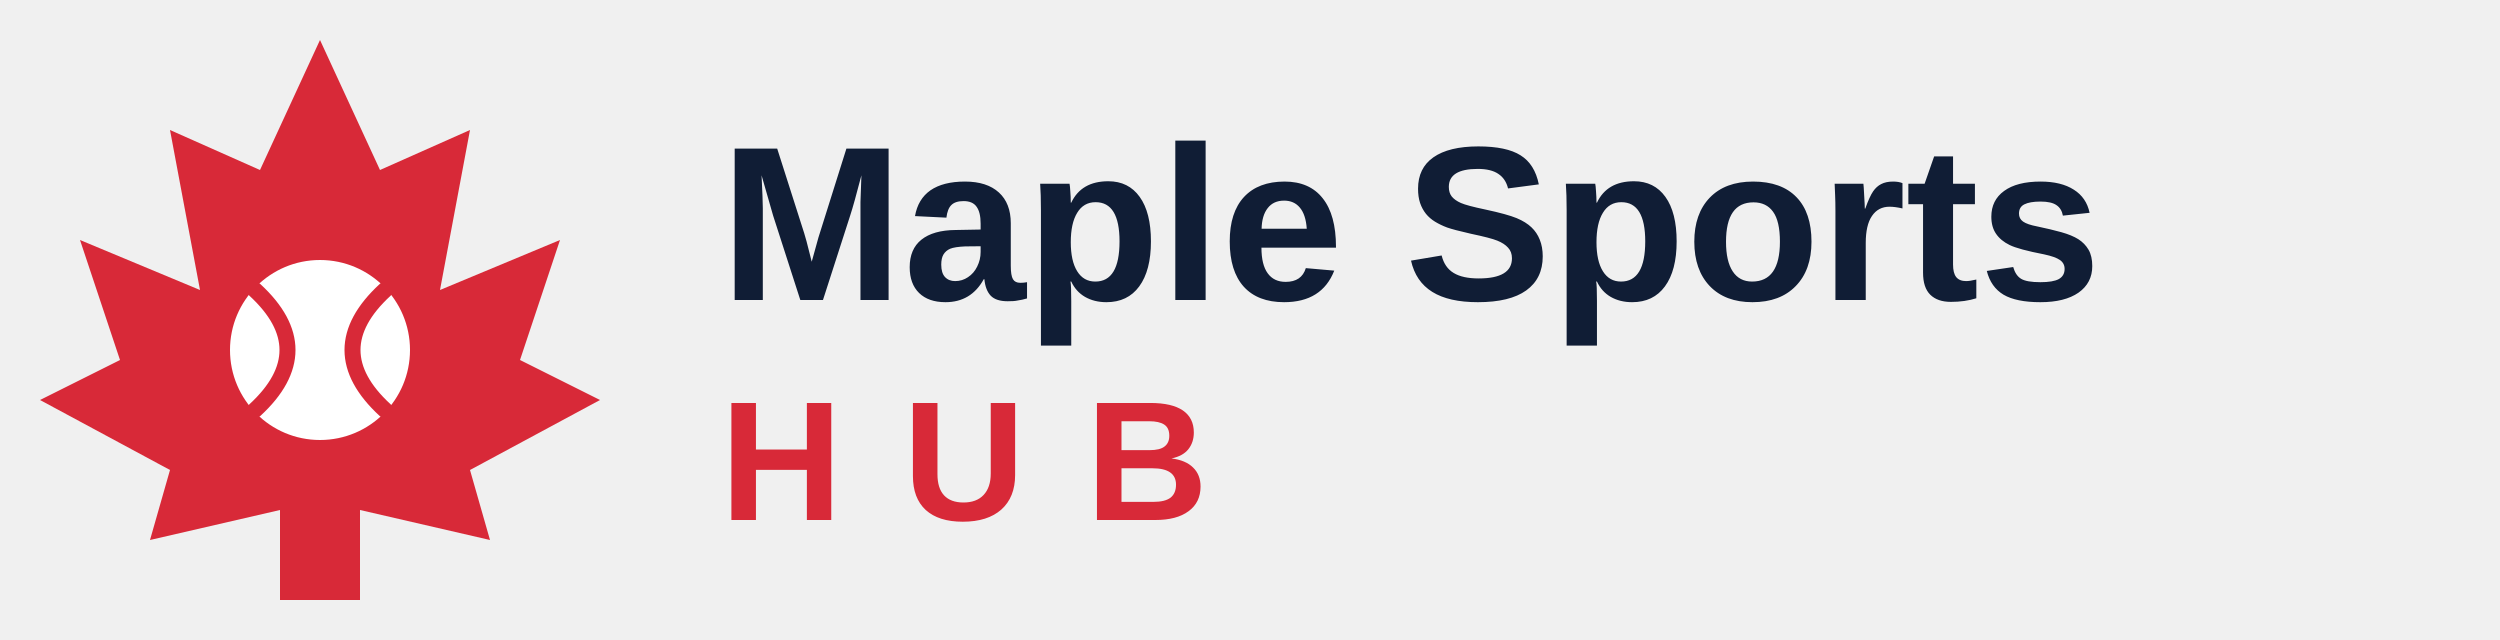
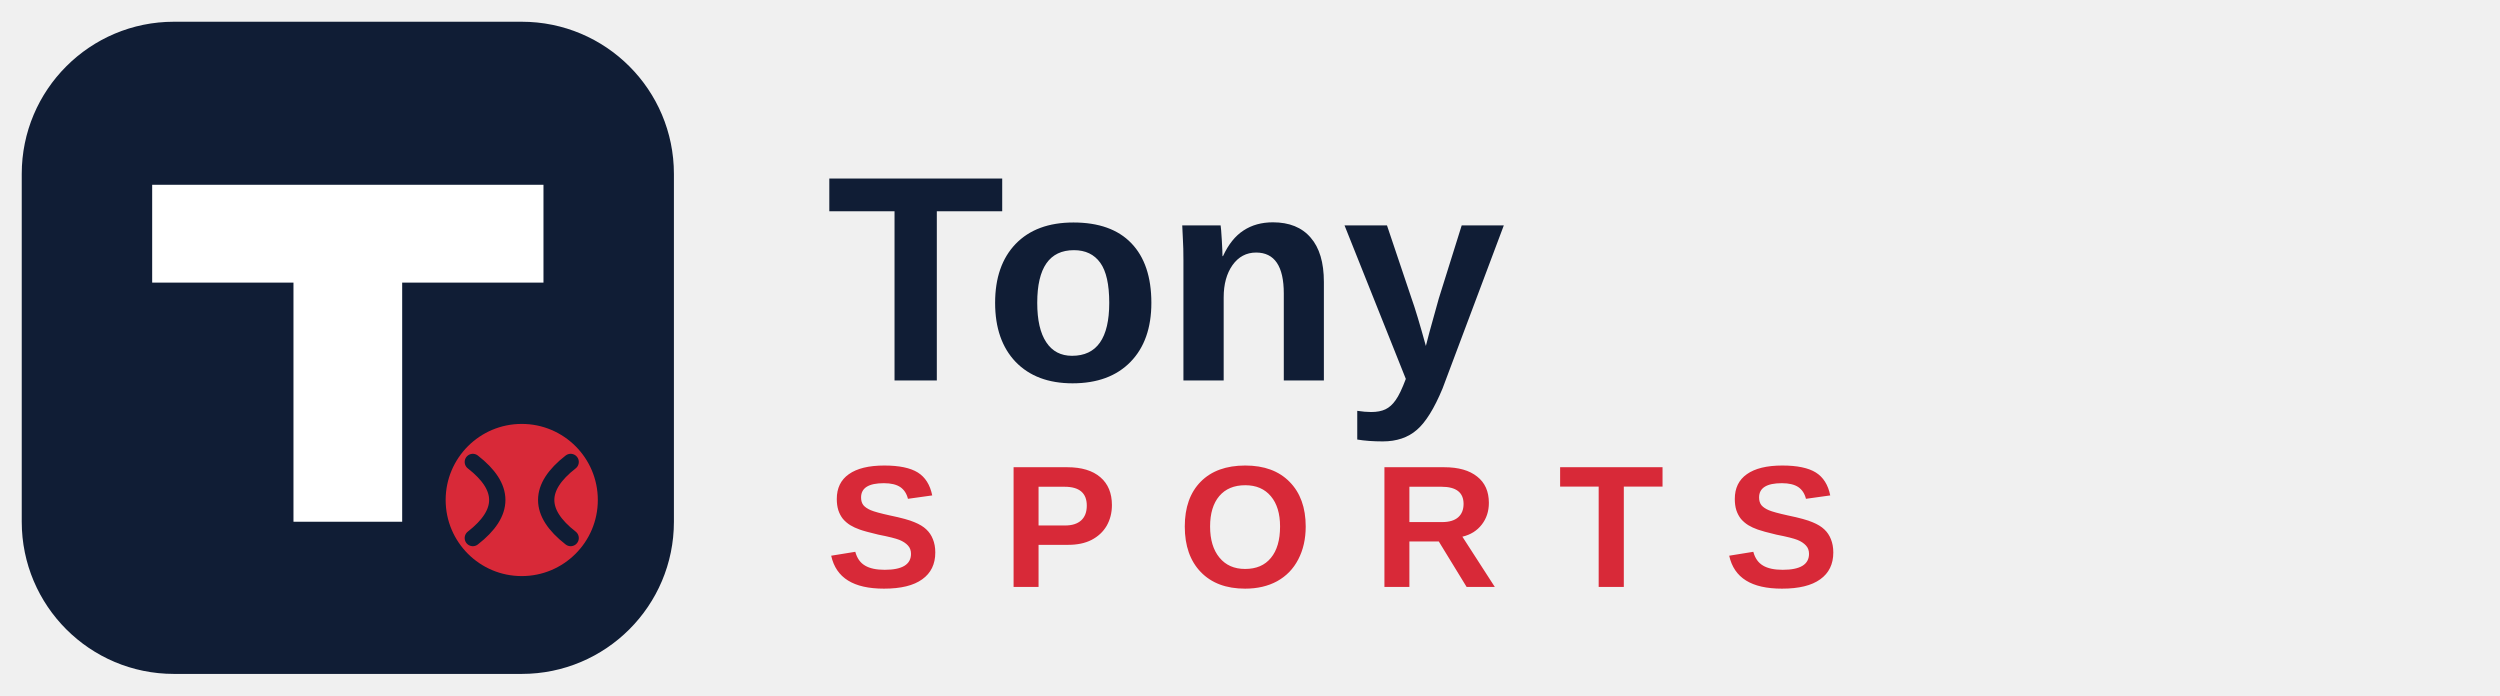
- <svg xmlns="http://www.w3.org/2000/svg" viewBox="0 0 250 64" width="250" height="64" role="img" aria-label="Maple Sports Hub">
-   <path d="M32 4 L38 17 L47 13 L44 29 L56 24 L52 36 L60 40 L47 47 L49 54 L36 51 L36 60 L28 60 L28 51 L15 54 L17 47 L4 40 L12 36 L8 24 L20 29 L17 13 L26 17 Z" fill="#D82938" />
-   <circle cx="32" cy="35" r="9" fill="#FFFFFF" />
-   <path d="M25.5 29 Q32 35 25.5 41 M38.5 29 Q32 35 38.5 41" fill="none" stroke="#D82938" stroke-width="1.6" stroke-linecap="round" />
-   <text x="72" y="30" font-family="Plus Jakarta Sans,Arial,sans-serif" font-weight="800" font-size="22" fill="#101D35">Maple Sports</text>
-   <text x="72" y="52" font-family="Plus Jakarta Sans,Arial,sans-serif" font-weight="700" font-size="17" letter-spacing="6" fill="#D82938">HUB</text>
+ <svg xmlns="http://www.w3.org/2000/svg" viewBox="0 0 230 64" width="230" height="64" role="img" aria-label="Tony Sports">
+   <rect x="2" y="2" width="60" height="60" rx="14" fill="#101D35" />
+   <path d="M14 17h36v9H37v22H27V26H14z" fill="#FFFFFF" />
+   <circle cx="48" cy="46" r="7" fill="#D82938" />
+   <path d="M43.5 42.5q4.5 3.5 0 7M52.5 42.5q-4.5 3.5 0 7" fill="none" stroke="#101D35" stroke-width="1.5" stroke-linecap="round" />
+   <text x="76" y="35" font-family="Plus Jakarta Sans,Arial,sans-serif" font-weight="800" font-size="27" fill="#101D35">Tony</text>
+   <text x="76" y="54" font-family="Plus Jakarta Sans,Arial,sans-serif" font-weight="700" font-size="16" letter-spacing="5.5" fill="#D82938">SPORTS</text>
</svg>
